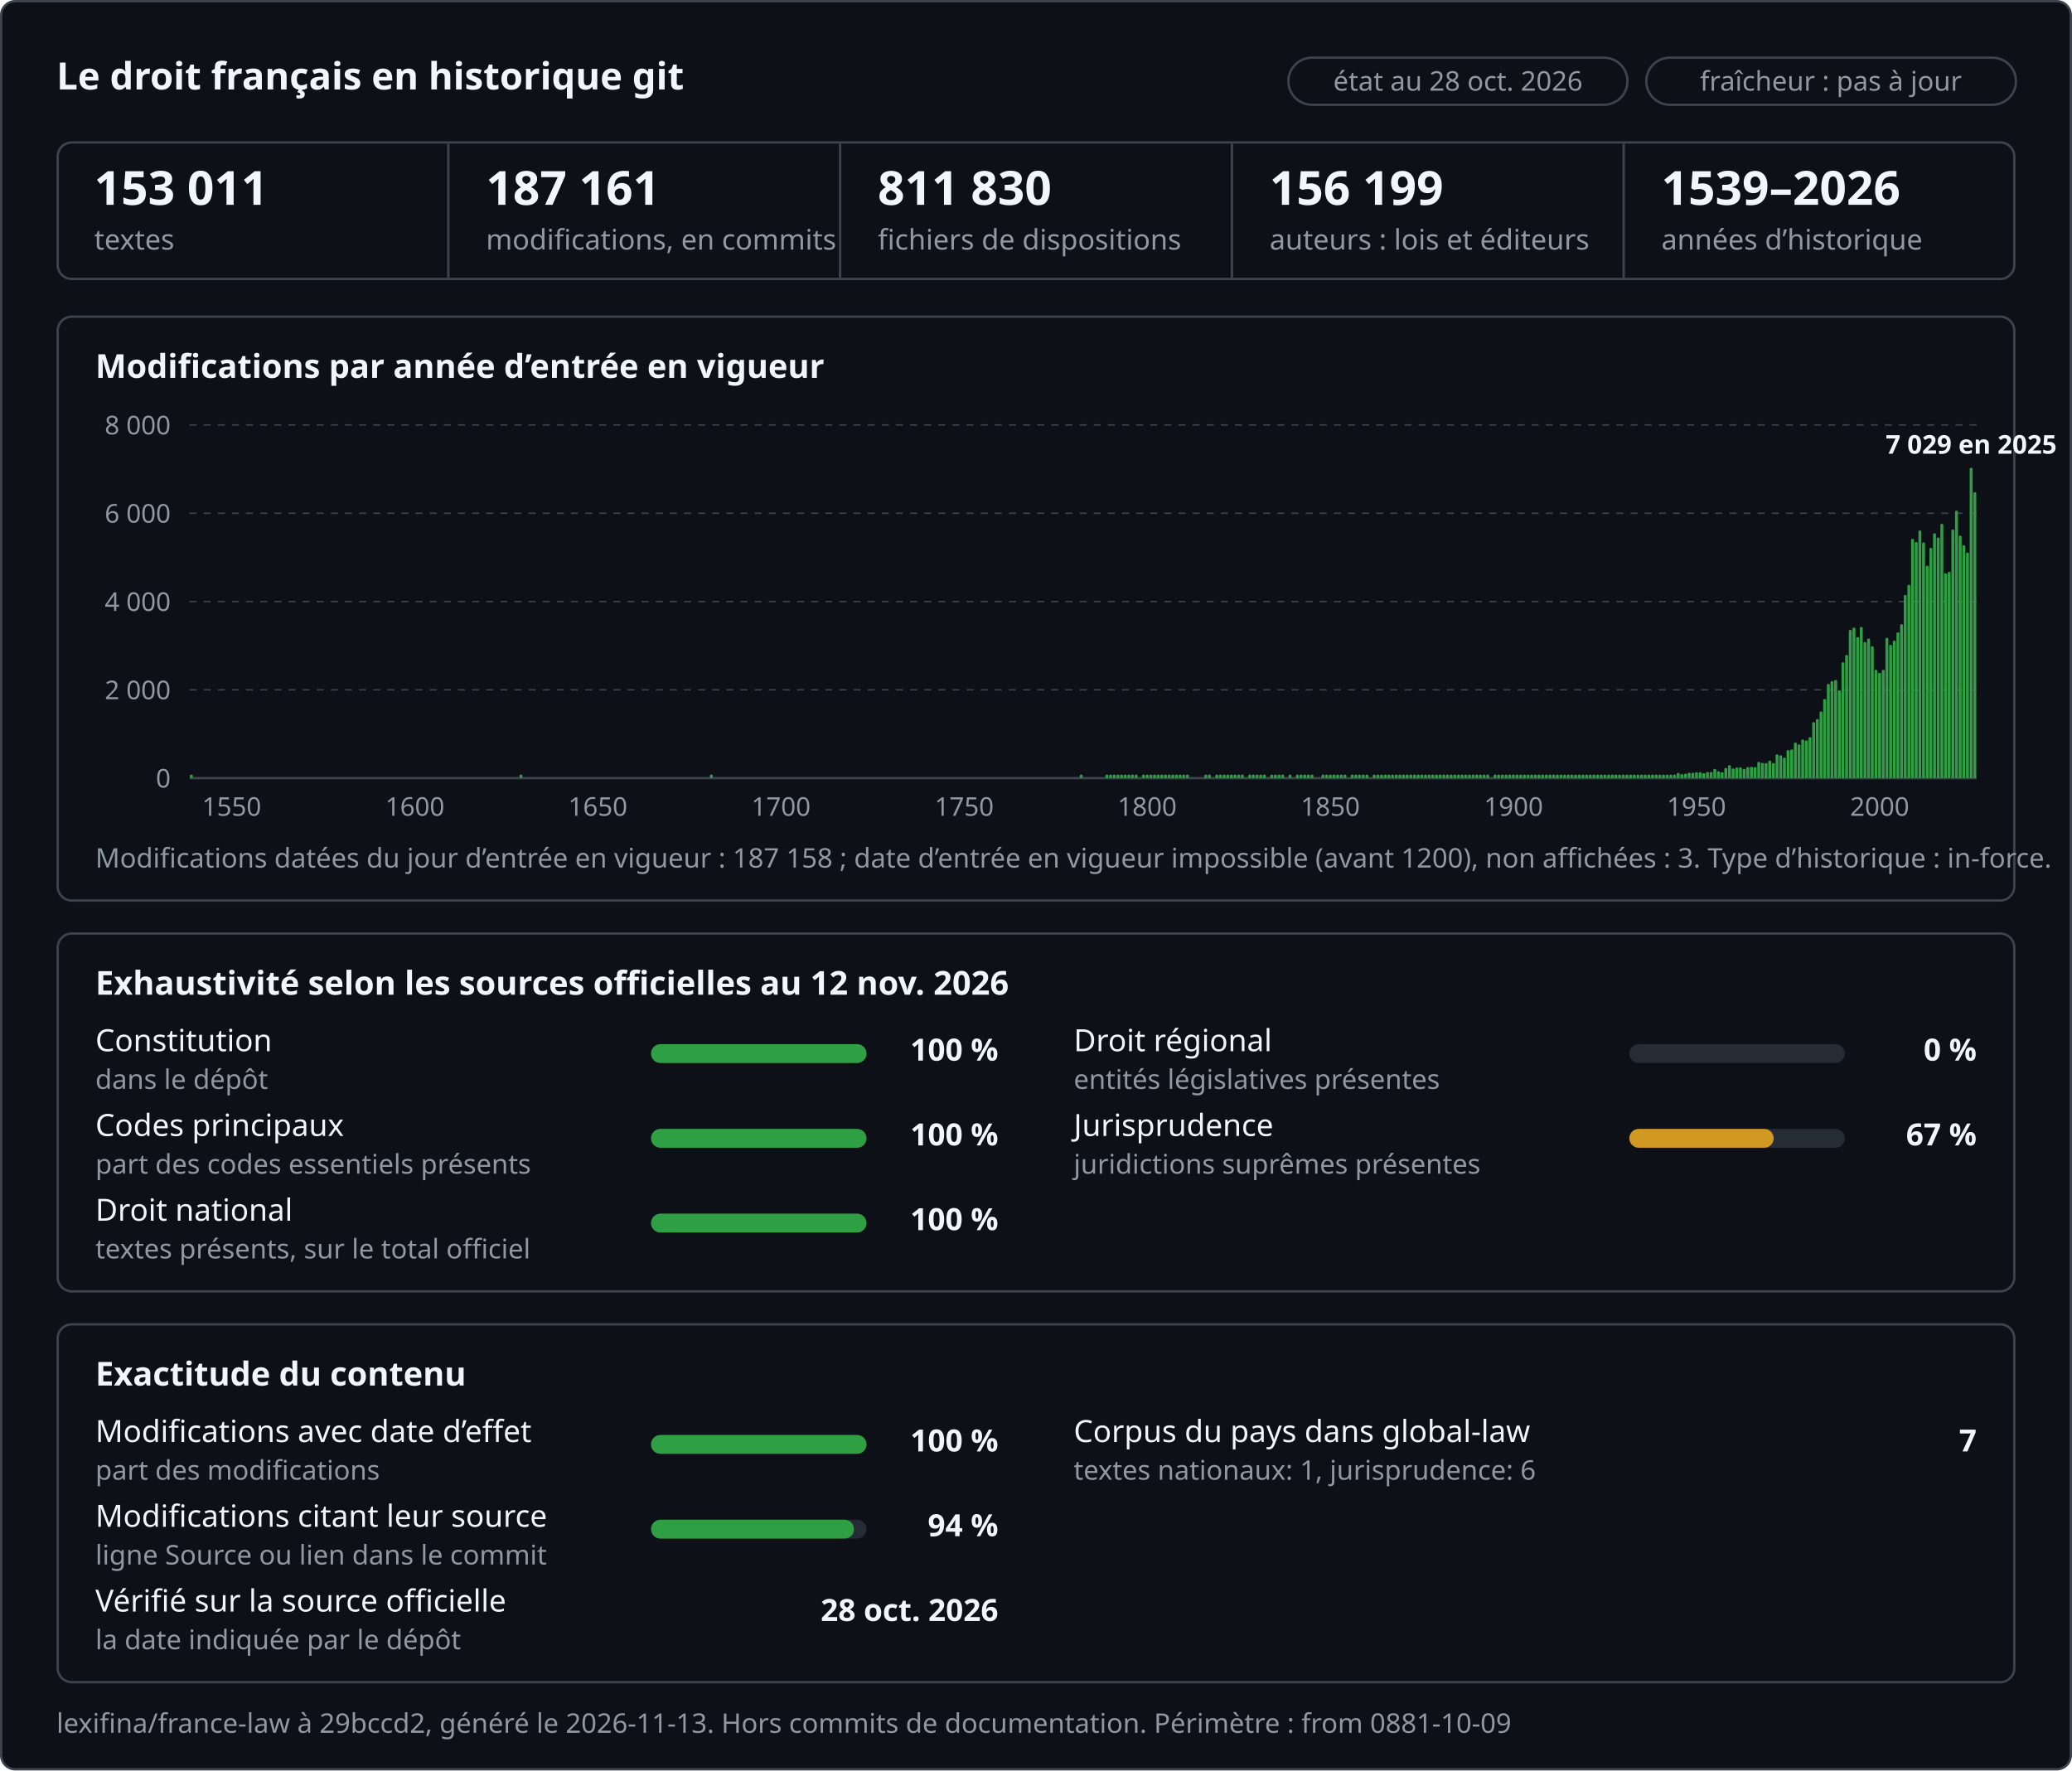
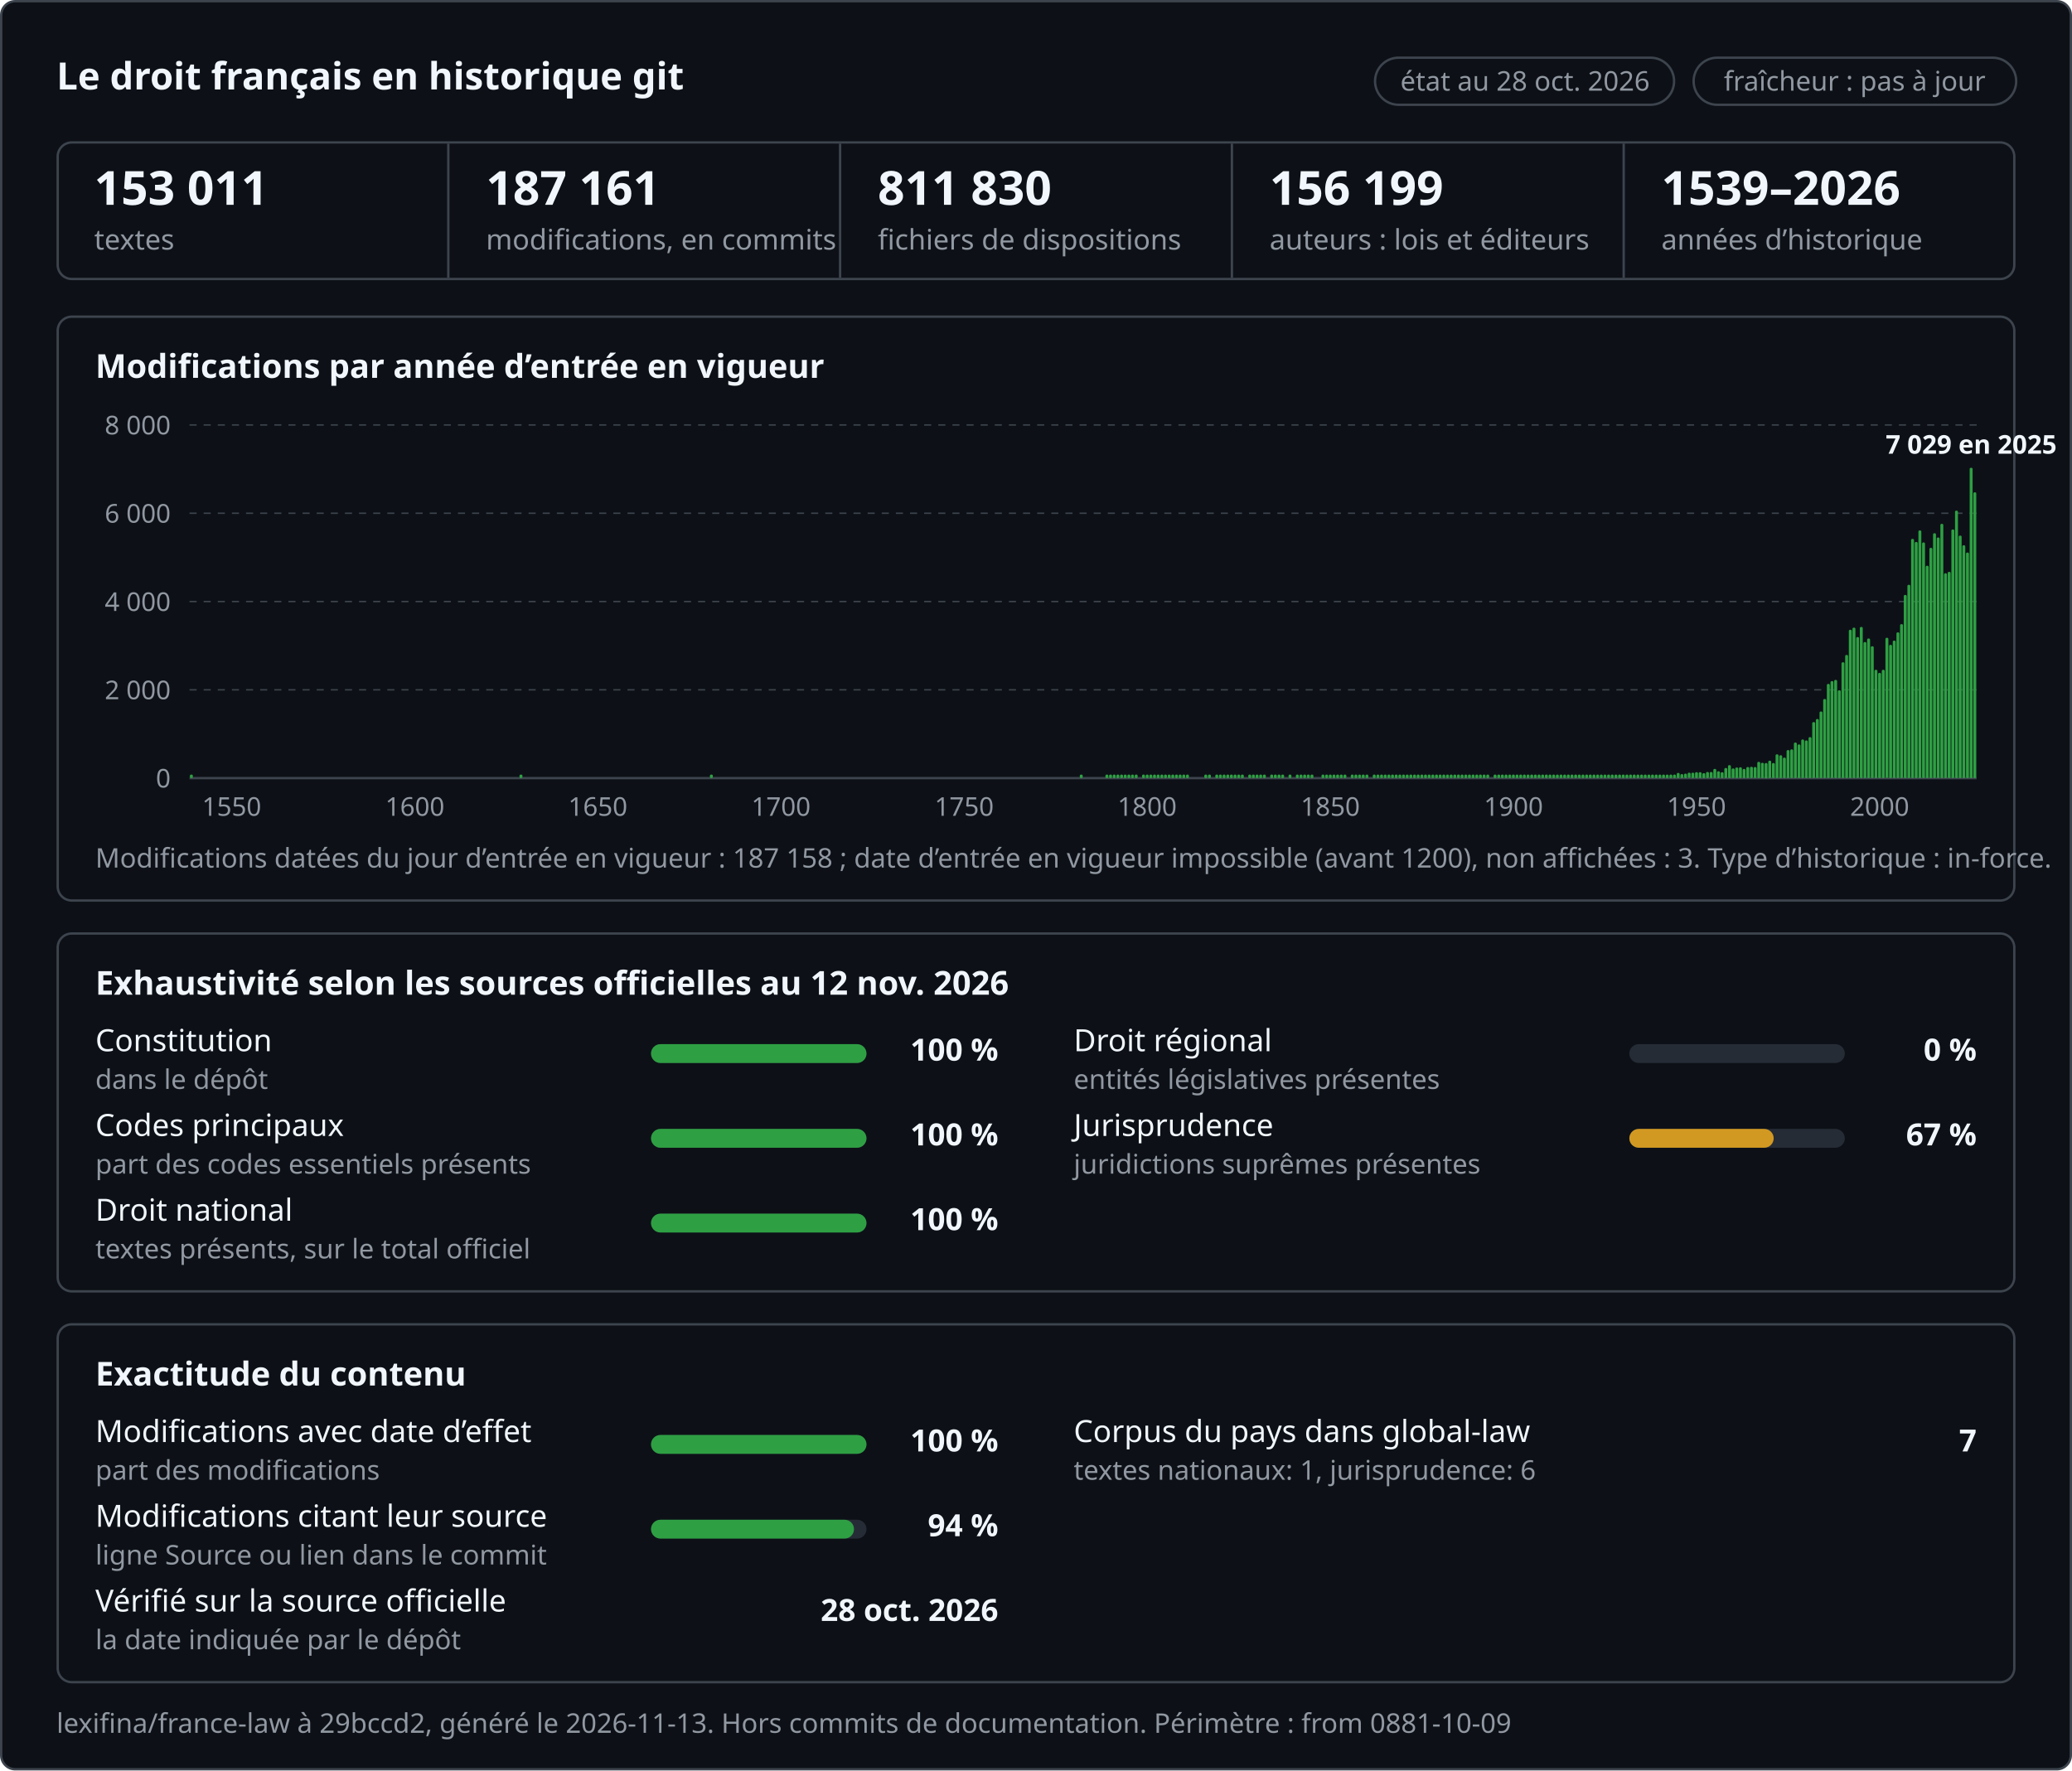
<svg xmlns="http://www.w3.org/2000/svg" width="880" height="752" viewBox="0 0 880 752" font-family="-apple-system,BlinkMacSystemFont,Segoe UI,Noto Sans,Helvetica,Arial,sans-serif">
  <rect x="0.5" y="0.5" width="879" height="751" rx="6" fill="#0d1117" stroke="#3d444d" />
  <text x="24" y="38" font-size="16" font-weight="600" fill="#f0f6fc">Le droit français en historique git</text>
-   <rect x="547.2" y="24.5" width="144" height="20" rx="10" fill="none" stroke="#3d444d" />
-   <text x="619.2" y="38.5" font-size="11.5" font-weight="500" text-anchor="middle" fill="#9198a1">état au 28 oct. 2026</text>
-   <rect x="699.2" y="24.5" width="157" height="20" rx="10" fill="none" stroke="#3d444d" />
-   <text x="777.6" y="38.5" font-size="11.5" font-weight="500" text-anchor="middle" fill="#9198a1">fraîcheur : pas à jour</text>
+   <rect x="584.0" y="24.5" width="127" height="20" rx="10" fill="none" stroke="#3d444d" />
+   <text x="647.7" y="38.5" font-size="11.5" font-weight="500" text-anchor="middle" fill="#9198a1">état au 28 oct. 2026</text>
+   <rect x="719.3" y="24.5" width="137" height="20" rx="10" fill="none" stroke="#3d444d" />
+   <text x="787.7" y="38.5" font-size="11.5" font-weight="500" text-anchor="middle" fill="#9198a1">fraîcheur : pas à jour</text>
  <rect x="24.5" y="60.5" width="831" height="58" rx="6" fill="#0d1117" stroke="#3d444d" />
  <text x="40.0" y="87" font-size="20" font-weight="600" fill="#f0f6fc">153 011</text>
  <text x="40.0" y="106" font-size="12" fill="#9198a1">textes</text>
  <line x1="190.4" y1="61" x2="190.4" y2="118" stroke="#3d444d" />
  <text x="206.4" y="87" font-size="20" font-weight="600" fill="#f0f6fc">187 161</text>
  <text x="206.4" y="106" font-size="12" fill="#9198a1">modifications, en commits</text>
  <line x1="356.8" y1="61" x2="356.8" y2="118" stroke="#3d444d" />
  <text x="372.8" y="87" font-size="20" font-weight="600" fill="#f0f6fc">811 830</text>
  <text x="372.8" y="106" font-size="12" fill="#9198a1">fichiers de dispositions</text>
  <line x1="523.2" y1="61" x2="523.2" y2="118" stroke="#3d444d" />
  <text x="539.2" y="87" font-size="20" font-weight="600" fill="#f0f6fc">156 199</text>
  <text x="539.2" y="106" font-size="12" fill="#9198a1">auteurs : lois et éditeurs</text>
  <line x1="689.6" y1="61" x2="689.6" y2="118" stroke="#3d444d" />
  <text x="705.6" y="87" font-size="20" font-weight="600" fill="#f0f6fc">1539–2026</text>
  <text x="705.6" y="106" font-size="12" fill="#9198a1">années d’historique</text>
  <rect x="24.5" y="134.5" width="831" height="248" rx="6" fill="#0d1117" stroke="#3d444d" />
  <text x="40.5" y="160.5" font-size="14" font-weight="600" fill="#f0f6fc">Modifications par année d’entrée en vigueur</text>
  <line x1="80.5" y1="330.5" x2="839.5" y2="330.5" stroke="#3d444d" stroke-width="1" />
  <text x="72.5" y="334.5" font-size="11" text-anchor="end" fill="#9198a1">0</text>
  <line x1="80.5" y1="293.0" x2="839.5" y2="293.0" stroke="#3d444d" stroke-width="0.6" stroke-dasharray="3 3" />
  <text x="72.5" y="297.0" font-size="11" text-anchor="end" fill="#9198a1">2 000</text>
  <line x1="80.5" y1="255.5" x2="839.5" y2="255.5" stroke="#3d444d" stroke-width="0.6" stroke-dasharray="3 3" />
  <text x="72.5" y="259.5" font-size="11" text-anchor="end" fill="#9198a1">4 000</text>
  <line x1="80.5" y1="218.0" x2="839.5" y2="218.0" stroke="#3d444d" stroke-width="0.6" stroke-dasharray="3 3" />
  <text x="72.5" y="222.0" font-size="11" text-anchor="end" fill="#9198a1">6 000</text>
  <line x1="80.5" y1="180.5" x2="839.5" y2="180.5" stroke="#3d444d" stroke-width="0.6" stroke-dasharray="3 3" />
  <text x="72.5" y="184.5" font-size="11" text-anchor="end" fill="#9198a1">8 000</text>
  <rect x="80.66" y="329.0" width="1.24" height="1.5" rx="0.5" fill="#2ea043" />
  <text x="98.4" y="346.5" font-size="11" text-anchor="middle" fill="#9198a1">1550</text>
  <text x="176.2" y="346.5" font-size="11" text-anchor="middle" fill="#9198a1">1600</text>
  <rect x="220.64" y="329.0" width="1.24" height="1.5" rx="0.5" fill="#2ea043" />
  <text x="253.9" y="346.5" font-size="11" text-anchor="middle" fill="#9198a1">1650</text>
  <rect x="301.51" y="329.0" width="1.24" height="1.5" rx="0.5" fill="#2ea043" />
  <text x="331.7" y="346.5" font-size="11" text-anchor="middle" fill="#9198a1">1700</text>
  <text x="409.5" y="346.5" font-size="11" text-anchor="middle" fill="#9198a1">1750</text>
  <rect x="458.60" y="329.0" width="1.24" height="1.5" rx="0.5" fill="#2ea043" />
  <rect x="469.49" y="329.0" width="1.24" height="1.5" rx="0.5" fill="#2ea043" />
  <rect x="471.04" y="329.0" width="1.24" height="1.5" rx="0.5" fill="#2ea043" />
  <rect x="472.60" y="329.0" width="1.24" height="1.5" rx="0.5" fill="#2ea043" />
  <rect x="474.15" y="329.0" width="1.24" height="1.5" rx="0.5" fill="#2ea043" />
  <rect x="475.71" y="329.0" width="1.24" height="1.5" rx="0.5" fill="#2ea043" />
  <rect x="477.26" y="329.0" width="1.24" height="1.5" rx="0.5" fill="#2ea043" />
  <rect x="478.82" y="329.0" width="1.24" height="1.5" rx="0.5" fill="#2ea043" />
  <rect x="480.37" y="329.0" width="1.24" height="1.5" rx="0.5" fill="#2ea043" />
  <rect x="481.93" y="329.0" width="1.24" height="1.5" rx="0.5" fill="#2ea043" />
  <rect x="485.04" y="329.0" width="1.24" height="1.5" rx="0.5" fill="#2ea043" />
  <rect x="486.60" y="329.0" width="1.24" height="1.5" rx="0.5" fill="#2ea043" />
  <text x="487.2" y="346.5" font-size="11" text-anchor="middle" fill="#9198a1">1800</text>
  <rect x="488.15" y="329.0" width="1.24" height="1.5" rx="0.5" fill="#2ea043" />
  <rect x="489.71" y="329.0" width="1.24" height="1.5" rx="0.5" fill="#2ea043" />
  <rect x="491.26" y="329.0" width="1.24" height="1.5" rx="0.5" fill="#2ea043" />
  <rect x="492.82" y="329.0" width="1.24" height="1.5" rx="0.5" fill="#2ea043" />
  <rect x="494.37" y="329.0" width="1.24" height="1.5" rx="0.5" fill="#2ea043" />
  <rect x="495.93" y="329.0" width="1.24" height="1.5" rx="0.5" fill="#2ea043" />
  <rect x="497.48" y="329.0" width="1.24" height="1.5" rx="0.5" fill="#2ea043" />
  <rect x="499.04" y="329.0" width="1.24" height="1.5" rx="0.5" fill="#2ea043" />
  <rect x="500.59" y="329.0" width="1.24" height="1.5" rx="0.5" fill="#2ea043" />
  <rect x="502.15" y="329.0" width="1.24" height="1.5" rx="0.5" fill="#2ea043" />
  <rect x="503.70" y="329.0" width="1.24" height="1.5" rx="0.5" fill="#2ea043" />
  <rect x="511.48" y="329.0" width="1.24" height="1.5" rx="0.5" fill="#2ea043" />
  <rect x="513.04" y="329.0" width="1.24" height="1.5" rx="0.5" fill="#2ea043" />
  <rect x="516.15" y="329.0" width="1.24" height="1.5" rx="0.5" fill="#2ea043" />
  <rect x="517.70" y="329.0" width="1.24" height="1.5" rx="0.5" fill="#2ea043" />
  <rect x="519.26" y="329.0" width="1.24" height="1.5" rx="0.5" fill="#2ea043" />
  <rect x="520.81" y="329.0" width="1.24" height="1.5" rx="0.5" fill="#2ea043" />
  <rect x="522.37" y="329.0" width="1.24" height="1.5" rx="0.5" fill="#2ea043" />
  <rect x="523.92" y="329.0" width="1.24" height="1.5" rx="0.5" fill="#2ea043" />
  <rect x="525.48" y="329.0" width="1.24" height="1.5" rx="0.5" fill="#2ea043" />
  <rect x="527.03" y="329.0" width="1.24" height="1.5" rx="0.5" fill="#2ea043" />
  <rect x="530.15" y="329.0" width="1.24" height="1.5" rx="0.5" fill="#2ea043" />
  <rect x="531.70" y="329.0" width="1.24" height="1.5" rx="0.5" fill="#2ea043" />
  <rect x="533.26" y="329.0" width="1.24" height="1.5" rx="0.5" fill="#2ea043" />
  <rect x="534.81" y="329.0" width="1.24" height="1.5" rx="0.5" fill="#2ea043" />
  <rect x="536.37" y="329.0" width="1.24" height="1.5" rx="0.5" fill="#2ea043" />
  <rect x="539.48" y="329.0" width="1.24" height="1.5" rx="0.5" fill="#2ea043" />
  <rect x="541.03" y="329.0" width="1.24" height="1.5" rx="0.5" fill="#2ea043" />
  <rect x="542.59" y="329.0" width="1.24" height="1.5" rx="0.5" fill="#2ea043" />
  <rect x="544.14" y="329.0" width="1.24" height="1.5" rx="0.5" fill="#2ea043" />
  <rect x="547.25" y="329.0" width="1.24" height="1.5" rx="0.5" fill="#2ea043" />
  <rect x="550.36" y="329.0" width="1.24" height="1.5" rx="0.5" fill="#2ea043" />
  <rect x="551.92" y="329.0" width="1.24" height="1.5" rx="0.5" fill="#2ea043" />
  <rect x="553.48" y="329.0" width="1.24" height="1.5" rx="0.5" fill="#2ea043" />
  <rect x="555.03" y="329.0" width="1.24" height="1.5" rx="0.5" fill="#2ea043" />
  <rect x="556.59" y="329.0" width="1.24" height="1.5" rx="0.5" fill="#2ea043" />
  <rect x="561.25" y="329.0" width="1.24" height="1.5" rx="0.5" fill="#2ea043" />
  <rect x="562.81" y="329.0" width="1.24" height="1.5" rx="0.5" fill="#2ea043" />
  <rect x="564.36" y="329.0" width="1.24" height="1.5" rx="0.5" fill="#2ea043" />
  <text x="565.0" y="346.5" font-size="11" text-anchor="middle" fill="#9198a1">1850</text>
  <rect x="565.92" y="329.0" width="1.24" height="1.5" rx="0.5" fill="#2ea043" />
  <rect x="567.47" y="329.0" width="1.24" height="1.5" rx="0.5" fill="#2ea043" />
  <rect x="569.03" y="329.0" width="1.24" height="1.5" rx="0.5" fill="#2ea043" />
  <rect x="570.58" y="329.0" width="1.24" height="1.5" rx="0.5" fill="#2ea043" />
  <rect x="573.69" y="329.0" width="1.24" height="1.5" rx="0.5" fill="#2ea043" />
  <rect x="575.25" y="329.0" width="1.24" height="1.5" rx="0.5" fill="#2ea043" />
  <rect x="576.81" y="329.0" width="1.24" height="1.5" rx="0.5" fill="#2ea043" />
  <rect x="578.36" y="329.0" width="1.24" height="1.5" rx="0.5" fill="#2ea043" />
  <rect x="579.92" y="329.0" width="1.24" height="1.5" rx="0.5" fill="#2ea043" />
  <rect x="583.03" y="329.0" width="1.24" height="1.5" rx="0.5" fill="#2ea043" />
  <rect x="584.58" y="329.0" width="1.24" height="1.5" rx="0.5" fill="#2ea043" />
  <rect x="586.14" y="329.0" width="1.24" height="1.5" rx="0.5" fill="#2ea043" />
  <rect x="587.69" y="329.0" width="1.24" height="1.5" rx="0.5" fill="#2ea043" />
  <rect x="589.25" y="329.0" width="1.24" height="1.5" rx="0.5" fill="#2ea043" />
  <rect x="590.80" y="329.0" width="1.24" height="1.5" rx="0.5" fill="#2ea043" />
  <rect x="592.36" y="329.0" width="1.24" height="1.5" rx="0.5" fill="#2ea043" />
  <rect x="593.91" y="329.0" width="1.24" height="1.5" rx="0.5" fill="#2ea043" />
  <rect x="595.47" y="329.0" width="1.24" height="1.5" rx="0.5" fill="#2ea043" />
  <rect x="597.02" y="329.0" width="1.24" height="1.5" rx="0.5" fill="#2ea043" />
  <rect x="598.58" y="329.0" width="1.24" height="1.5" rx="0.5" fill="#2ea043" />
  <rect x="600.14" y="329.0" width="1.24" height="1.5" rx="0.5" fill="#2ea043" />
  <rect x="601.69" y="329.0" width="1.24" height="1.5" rx="0.5" fill="#2ea043" />
  <rect x="603.25" y="329.0" width="1.24" height="1.5" rx="0.5" fill="#2ea043" />
  <rect x="604.80" y="329.0" width="1.24" height="1.5" rx="0.5" fill="#2ea043" />
  <rect x="606.36" y="329.0" width="1.24" height="1.5" rx="0.5" fill="#2ea043" />
  <rect x="607.91" y="329.0" width="1.24" height="1.5" rx="0.5" fill="#2ea043" />
  <rect x="609.47" y="329.0" width="1.24" height="1.5" rx="0.5" fill="#2ea043" />
  <rect x="611.02" y="329.0" width="1.24" height="1.5" rx="0.5" fill="#2ea043" />
  <rect x="612.58" y="329.0" width="1.24" height="1.5" rx="0.5" fill="#2ea043" />
  <rect x="614.13" y="329.0" width="1.24" height="1.5" rx="0.5" fill="#2ea043" />
  <rect x="615.69" y="329.0" width="1.24" height="1.5" rx="0.5" fill="#2ea043" />
  <rect x="617.24" y="329.0" width="1.24" height="1.5" rx="0.5" fill="#2ea043" />
  <rect x="618.80" y="329.0" width="1.24" height="1.5" rx="0.5" fill="#2ea043" />
  <rect x="620.35" y="329.0" width="1.24" height="1.5" rx="0.5" fill="#2ea043" />
  <rect x="621.91" y="329.0" width="1.24" height="1.5" rx="0.5" fill="#2ea043" />
  <rect x="623.46" y="329.0" width="1.24" height="1.5" rx="0.5" fill="#2ea043" />
  <rect x="625.02" y="329.0" width="1.24" height="1.5" rx="0.5" fill="#2ea043" />
  <rect x="626.58" y="329.0" width="1.24" height="1.5" rx="0.5" fill="#2ea043" />
  <rect x="628.13" y="329.0" width="1.24" height="1.5" rx="0.5" fill="#2ea043" />
  <rect x="629.69" y="329.0" width="1.24" height="1.5" rx="0.5" fill="#2ea043" />
  <rect x="631.24" y="329.0" width="1.24" height="1.5" rx="0.5" fill="#2ea043" />
  <rect x="634.35" y="329.0" width="1.24" height="1.5" rx="0.5" fill="#2ea043" />
  <rect x="635.91" y="329.0" width="1.24" height="1.5" rx="0.5" fill="#2ea043" />
  <rect x="637.46" y="329.0" width="1.24" height="1.5" rx="0.5" fill="#2ea043" />
  <rect x="639.02" y="329.0" width="1.24" height="1.5" rx="0.5" fill="#2ea043" />
  <rect x="640.57" y="329.0" width="1.24" height="1.5" rx="0.5" fill="#2ea043" />
  <rect x="642.13" y="329.0" width="1.24" height="1.5" rx="0.5" fill="#2ea043" />
  <text x="642.8" y="346.5" font-size="11" text-anchor="middle" fill="#9198a1">1900</text>
  <rect x="643.68" y="329.0" width="1.24" height="1.5" rx="0.5" fill="#2ea043" />
  <rect x="645.24" y="329.0" width="1.24" height="1.5" rx="0.5" fill="#2ea043" />
  <rect x="646.79" y="329.0" width="1.24" height="1.5" rx="0.5" fill="#2ea043" />
  <rect x="648.35" y="329.0" width="1.24" height="1.5" rx="0.5" fill="#2ea043" />
  <rect x="649.91" y="329.0" width="1.24" height="1.5" rx="0.5" fill="#2ea043" />
  <rect x="651.46" y="329.0" width="1.24" height="1.5" rx="0.5" fill="#2ea043" />
  <rect x="653.02" y="329.0" width="1.24" height="1.5" rx="0.5" fill="#2ea043" />
  <rect x="654.57" y="329.0" width="1.24" height="1.5" rx="0.5" fill="#2ea043" />
  <rect x="656.13" y="329.0" width="1.24" height="1.5" rx="0.5" fill="#2ea043" />
  <rect x="657.68" y="329.0" width="1.24" height="1.5" rx="0.5" fill="#2ea043" />
  <rect x="659.24" y="329.0" width="1.24" height="1.5" rx="0.5" fill="#2ea043" />
  <rect x="660.79" y="329.0" width="1.24" height="1.5" rx="0.5" fill="#2ea043" />
  <rect x="662.35" y="329.0" width="1.24" height="1.5" rx="0.5" fill="#2ea043" />
  <rect x="663.90" y="329.0" width="1.24" height="1.5" rx="0.5" fill="#2ea043" />
  <rect x="665.46" y="329.0" width="1.24" height="1.5" rx="0.5" fill="#2ea043" />
  <rect x="667.01" y="329.0" width="1.24" height="1.5" rx="0.5" fill="#2ea043" />
  <rect x="668.57" y="329.0" width="1.24" height="1.5" rx="0.5" fill="#2ea043" />
  <rect x="670.12" y="329.0" width="1.24" height="1.5" rx="0.5" fill="#2ea043" />
  <rect x="671.68" y="329.0" width="1.24" height="1.5" rx="0.5" fill="#2ea043" />
  <rect x="673.24" y="329.0" width="1.24" height="1.5" rx="0.5" fill="#2ea043" />
  <rect x="674.79" y="329.0" width="1.24" height="1.5" rx="0.5" fill="#2ea043" />
  <rect x="676.35" y="329.0" width="1.24" height="1.5" rx="0.5" fill="#2ea043" />
  <rect x="677.90" y="329.0" width="1.24" height="1.5" rx="0.5" fill="#2ea043" />
  <rect x="679.46" y="329.0" width="1.24" height="1.5" rx="0.5" fill="#2ea043" />
  <rect x="681.01" y="329.0" width="1.24" height="1.5" rx="0.5" fill="#2ea043" />
  <rect x="682.57" y="329.0" width="1.24" height="1.5" rx="0.5" fill="#2ea043" />
  <rect x="684.12" y="329.0" width="1.24" height="1.5" rx="0.5" fill="#2ea043" />
  <rect x="685.68" y="329.0" width="1.24" height="1.5" rx="0.5" fill="#2ea043" />
  <rect x="687.23" y="329.0" width="1.24" height="1.5" rx="0.5" fill="#2ea043" />
  <rect x="688.79" y="329.0" width="1.24" height="1.5" rx="0.5" fill="#2ea043" />
  <rect x="690.34" y="329.0" width="1.24" height="1.5" rx="0.5" fill="#2ea043" />
  <rect x="691.90" y="329.0" width="1.24" height="1.5" rx="0.5" fill="#2ea043" />
  <rect x="693.45" y="329.0" width="1.24" height="1.5" rx="0.5" fill="#2ea043" />
  <rect x="695.01" y="329.0" width="1.24" height="1.5" rx="0.5" fill="#2ea043" />
  <rect x="696.57" y="329.0" width="1.24" height="1.5" rx="0.5" fill="#2ea043" />
  <rect x="698.12" y="329.0" width="1.24" height="1.5" rx="0.5" fill="#2ea043" />
  <rect x="699.68" y="329.0" width="1.24" height="1.5" rx="0.5" fill="#2ea043" />
  <rect x="701.23" y="329.0" width="1.24" height="1.5" rx="0.5" fill="#2ea043" />
  <rect x="702.79" y="329.0" width="1.24" height="1.5" rx="0.5" fill="#2ea043" />
  <rect x="704.34" y="329.0" width="1.24" height="1.5" rx="0.5" fill="#2ea043" />
  <rect x="705.90" y="329.0" width="1.24" height="1.5" rx="0.5" fill="#2ea043" />
  <rect x="707.45" y="329.0" width="1.24" height="1.5" rx="0.5" fill="#2ea043" />
  <rect x="709.01" y="329.0" width="1.24" height="1.5" rx="0.5" fill="#2ea043" />
  <rect x="710.56" y="329.0" width="1.24" height="1.5" rx="0.5" fill="#2ea043" />
  <rect x="712.12" y="328.3" width="1.24" height="2.2" rx="0.5" fill="#2ea043" />
  <rect x="713.67" y="328.8" width="1.24" height="1.7" rx="0.5" fill="#2ea043" />
  <rect x="715.23" y="328.6" width="1.24" height="1.9" rx="0.5" fill="#2ea043" />
  <rect x="716.78" y="328.2" width="1.24" height="2.2" rx="0.5" fill="#2ea043" />
  <rect x="718.34" y="328.2" width="1.24" height="2.3" rx="0.5" fill="#2ea043" />
  <rect x="719.90" y="328.0" width="1.24" height="2.5" rx="0.5" fill="#2ea043" />
  <text x="720.5" y="346.5" font-size="11" text-anchor="middle" fill="#9198a1">1950</text>
  <rect x="721.45" y="328.0" width="1.24" height="2.5" rx="0.5" fill="#2ea043" />
  <rect x="723.01" y="328.4" width="1.24" height="2.1" rx="0.5" fill="#2ea043" />
  <rect x="724.56" y="327.9" width="1.24" height="2.6" rx="0.5" fill="#2ea043" />
  <rect x="726.12" y="327.9" width="1.24" height="2.6" rx="0.5" fill="#2ea043" />
  <rect x="727.67" y="326.6" width="1.24" height="3.9" rx="0.5" fill="#2ea043" />
  <rect x="729.23" y="327.6" width="1.24" height="2.9" rx="0.5" fill="#2ea043" />
  <rect x="730.78" y="328.0" width="1.24" height="2.5" rx="0.5" fill="#2ea043" />
  <rect x="732.34" y="326.2" width="1.24" height="4.3" rx="0.5" fill="#2ea043" />
  <rect x="733.89" y="325.0" width="1.24" height="5.5" rx="0.5" fill="#2ea043" />
  <rect x="735.45" y="326.4" width="1.24" height="4.1" rx="0.5" fill="#2ea043" />
  <rect x="737.00" y="326.0" width="1.24" height="4.5" rx="0.5" fill="#2ea043" />
  <rect x="738.56" y="325.9" width="1.24" height="4.6" rx="0.5" fill="#2ea043" />
  <rect x="740.11" y="326.6" width="1.24" height="3.9" rx="0.5" fill="#2ea043" />
  <rect x="741.67" y="325.8" width="1.24" height="4.7" rx="0.5" fill="#2ea043" />
  <rect x="743.23" y="325.7" width="1.24" height="4.8" rx="0.5" fill="#2ea043" />
  <rect x="744.78" y="325.8" width="1.24" height="4.7" rx="0.5" fill="#2ea043" />
  <rect x="746.34" y="323.6" width="1.24" height="6.9" rx="0.5" fill="#2ea043" />
  <rect x="747.89" y="324.0" width="1.24" height="6.5" rx="0.5" fill="#2ea043" />
  <rect x="749.45" y="324.1" width="1.24" height="6.5" rx="0.5" fill="#2ea043" />
  <rect x="751.00" y="323.1" width="1.24" height="7.4" rx="0.5" fill="#2ea043" />
  <rect x="752.56" y="324.1" width="1.24" height="6.4" rx="0.5" fill="#2ea043" />
  <rect x="754.11" y="320.4" width="1.24" height="10.1" rx="0.5" fill="#2ea043" />
  <rect x="755.67" y="320.8" width="1.24" height="9.7" rx="0.5" fill="#2ea043" />
  <rect x="757.22" y="321.8" width="1.24" height="8.7" rx="0.5" fill="#2ea043" />
  <rect x="758.78" y="318.6" width="1.24" height="11.9" rx="0.5" fill="#2ea043" />
  <rect x="760.33" y="318.3" width="1.24" height="12.2" rx="0.5" fill="#2ea043" />
  <rect x="761.89" y="315.4" width="1.24" height="15.1" rx="0.5" fill="#2ea043" />
  <rect x="763.44" y="316.2" width="1.24" height="14.3" rx="0.5" fill="#2ea043" />
  <rect x="765.00" y="314.1" width="1.24" height="16.4" rx="0.5" fill="#2ea043" />
  <rect x="766.56" y="314.5" width="1.24" height="16.0" rx="0.5" fill="#2ea043" />
  <rect x="768.11" y="313.1" width="1.24" height="17.4" rx="0.5" fill="#2ea043" />
  <rect x="769.67" y="306.7" width="1.24" height="23.8" rx="0.5" fill="#2ea043" />
  <rect x="771.22" y="305.4" width="1.24" height="25.1" rx="0.5" fill="#2ea043" />
  <rect x="772.78" y="302.2" width="1.24" height="28.3" rx="0.5" fill="#2ea043" />
  <rect x="774.33" y="296.9" width="1.24" height="33.6" rx="0.5" fill="#2ea043" />
  <rect x="775.89" y="290.5" width="1.24" height="40.0" rx="0.5" fill="#2ea043" />
  <rect x="777.44" y="289.3" width="1.24" height="41.2" rx="0.5" fill="#2ea043" />
  <rect x="779.00" y="288.8" width="1.24" height="41.7" rx="0.5" fill="#2ea043" />
  <rect x="780.55" y="293.2" width="1.24" height="37.3" rx="0.5" fill="#2ea043" />
  <rect x="782.11" y="281.3" width="1.24" height="49.2" rx="0.5" fill="#2ea043" />
  <rect x="783.66" y="278.2" width="1.24" height="52.3" rx="0.5" fill="#2ea043" />
  <rect x="785.22" y="267.5" width="1.24" height="63.0" rx="0.5" fill="#2ea043" />
  <rect x="786.77" y="266.6" width="1.24" height="63.9" rx="0.5" fill="#2ea043" />
  <rect x="788.33" y="270.6" width="1.24" height="59.9" rx="0.5" fill="#2ea043" />
  <rect x="789.89" y="266.3" width="1.24" height="64.2" rx="0.5" fill="#2ea043" />
  <rect x="791.44" y="272.7" width="1.24" height="57.8" rx="0.5" fill="#2ea043" />
  <rect x="793.00" y="271.2" width="1.24" height="59.3" rx="0.5" fill="#2ea043" />
  <rect x="794.55" y="274.5" width="1.24" height="56.0" rx="0.5" fill="#2ea043" />
  <rect x="796.11" y="284.5" width="1.24" height="46.0" rx="0.5" fill="#2ea043" />
  <rect x="797.66" y="285.8" width="1.24" height="44.7" rx="0.5" fill="#2ea043" />
  <text x="798.3" y="346.5" font-size="11" text-anchor="middle" fill="#9198a1">2000</text>
  <rect x="799.22" y="284.5" width="1.24" height="46.0" rx="0.5" fill="#2ea043" />
  <rect x="800.77" y="270.9" width="1.24" height="59.5" rx="0.5" fill="#2ea043" />
  <rect x="802.33" y="273.9" width="1.24" height="56.6" rx="0.5" fill="#2ea043" />
  <rect x="803.88" y="272.1" width="1.24" height="58.4" rx="0.5" fill="#2ea043" />
  <rect x="805.44" y="268.6" width="1.24" height="61.9" rx="0.5" fill="#2ea043" />
  <rect x="806.99" y="265.1" width="1.24" height="65.4" rx="0.5" fill="#2ea043" />
  <rect x="808.55" y="252.7" width="1.24" height="77.8" rx="0.5" fill="#2ea043" />
  <rect x="810.10" y="248.4" width="1.24" height="82.1" rx="0.5" fill="#2ea043" />
  <rect x="811.66" y="228.9" width="1.24" height="101.6" rx="0.5" fill="#2ea043" />
  <rect x="813.21" y="230.2" width="1.24" height="100.3" rx="0.5" fill="#2ea043" />
  <rect x="814.77" y="225.3" width="1.24" height="105.2" rx="0.5" fill="#2ea043" />
  <rect x="816.33" y="230.4" width="1.24" height="100.1" rx="0.5" fill="#2ea043" />
  <rect x="817.88" y="240.3" width="1.24" height="90.2" rx="0.5" fill="#2ea043" />
  <rect x="819.44" y="232.7" width="1.24" height="97.8" rx="0.5" fill="#2ea043" />
  <rect x="820.99" y="226.5" width="1.24" height="104.0" rx="0.5" fill="#2ea043" />
  <rect x="822.55" y="228.3" width="1.24" height="102.2" rx="0.5" fill="#2ea043" />
  <rect x="824.10" y="222.5" width="1.24" height="108.0" rx="0.5" fill="#2ea043" />
  <rect x="825.66" y="243.5" width="1.24" height="87.0" rx="0.5" fill="#2ea043" />
  <rect x="827.21" y="242.9" width="1.24" height="87.6" rx="0.5" fill="#2ea043" />
  <rect x="828.77" y="224.9" width="1.24" height="105.6" rx="0.5" fill="#2ea043" />
  <rect x="830.32" y="216.9" width="1.24" height="113.6" rx="0.5" fill="#2ea043" />
  <rect x="831.88" y="227.5" width="1.24" height="103.0" rx="0.5" fill="#2ea043" />
  <rect x="833.43" y="231.6" width="1.24" height="98.9" rx="0.5" fill="#2ea043" />
  <rect x="834.99" y="234.7" width="1.24" height="95.8" rx="0.5" fill="#2ea043" />
  <rect x="836.54" y="198.7" width="1.24" height="131.8" rx="0.5" fill="#2ea043" />
  <text x="837.2" y="192.7" font-size="11" font-weight="600" text-anchor="middle" fill="#f0f6fc">7 029 en 2025</text>
  <rect x="838.10" y="209.1" width="1.24" height="121.4" rx="0.5" fill="#2ea043" />
-   <text x="40.5" y="368.5" font-size="11.5" fill="#9198a1">Modifications datées du jour d’entrée en vigueur : 187 158 ; date d’entrée en vigueur impossible (avant 1200), non affichées : 3. Type d’historique : in-force.</text>
+   <text x="40.5" y="368.5" font-size="11.5" fill="#9198a1" textLength="799" lengthAdjust="spacingAndGlyphs">Modifications datées du jour d’entrée en vigueur : 187 158 ; date d’entrée en vigueur impossible (avant 1200), non affichées : 3. Type d’historique : in-force.</text>
  <rect x="24.5" y="396.5" width="831" height="152" rx="6" fill="#0d1117" stroke="#3d444d" />
  <text x="40.5" y="422.5" font-size="14" font-weight="600" fill="#f0f6fc">Exhaustivité selon les sources officielles au 12 nov. 2026</text>
  <text x="40.5" y="446.5" font-size="13" fill="#f0f6fc">Constitution</text>
  <text x="40.5" y="462.5" font-size="11.5" fill="#9198a1">dans le dépôt</text>
  <g>
    <rect x="276.5" y="443.5" width="91.5" height="8" rx="4" fill="#262c36" />
    <rect x="276.5" y="443.5" width="91.5" height="8" rx="4" fill="#2ea043" />
  </g>
  <text x="424.0" y="450.5" font-size="13" font-weight="600" text-anchor="end" fill="#f0f6fc">100 %</text>
  <text x="40.5" y="482.5" font-size="13" fill="#f0f6fc">Codes principaux</text>
  <text x="40.5" y="498.5" font-size="11.5" fill="#9198a1">part des codes essentiels présents</text>
  <g>
    <rect x="276.5" y="479.5" width="91.5" height="8" rx="4" fill="#262c36" />
    <rect x="276.5" y="479.5" width="91.5" height="8" rx="4" fill="#2ea043" />
  </g>
  <text x="424.0" y="486.5" font-size="13" font-weight="600" text-anchor="end" fill="#f0f6fc">100 %</text>
  <text x="40.5" y="518.5" font-size="13" fill="#f0f6fc">Droit national</text>
  <text x="40.5" y="534.5" font-size="11.5" fill="#9198a1">textes présents, sur le total officiel</text>
  <g>
    <rect x="276.5" y="515.5" width="91.5" height="8" rx="4" fill="#262c36" />
    <rect x="276.5" y="515.5" width="91.5" height="8" rx="4" fill="#2ea043" />
  </g>
  <text x="424.0" y="522.5" font-size="13" font-weight="600" text-anchor="end" fill="#f0f6fc">100 %</text>
  <text x="456.0" y="446.5" font-size="13" fill="#f0f6fc">Droit régional</text>
  <text x="456.0" y="462.5" font-size="11.5" fill="#9198a1">entités législatives présentes</text>
  <g>
    <rect x="692.0" y="443.5" width="91.5" height="8" rx="4" fill="#262c36" />
  </g>
  <text x="839.5" y="450.5" font-size="13" font-weight="600" text-anchor="end" fill="#f0f6fc">0 %</text>
  <text x="456.0" y="482.5" font-size="13" fill="#f0f6fc">Jurisprudence</text>
  <text x="456.0" y="498.5" font-size="11.5" fill="#9198a1">juridictions suprêmes présentes</text>
  <g>
    <rect x="692.0" y="479.5" width="91.5" height="8" rx="4" fill="#262c36" />
    <rect x="692.0" y="479.5" width="61.3" height="8" rx="4" fill="#d29922" />
  </g>
  <text x="839.5" y="486.5" font-size="13" font-weight="600" text-anchor="end" fill="#f0f6fc">67 %</text>
  <rect x="24.5" y="562.5" width="831" height="152" rx="6" fill="#0d1117" stroke="#3d444d" />
  <text x="40.5" y="588.5" font-size="14" font-weight="600" fill="#f0f6fc">Exactitude du contenu</text>
  <text x="40.5" y="612.5" font-size="13" fill="#f0f6fc">Modifications avec date d’effet</text>
  <text x="40.5" y="628.5" font-size="11.5" fill="#9198a1">part des modifications</text>
  <g>
    <rect x="276.5" y="609.5" width="91.5" height="8" rx="4" fill="#262c36" />
    <rect x="276.5" y="609.5" width="91.5" height="8" rx="4" fill="#2ea043" />
  </g>
  <text x="424.0" y="616.5" font-size="13" font-weight="600" text-anchor="end" fill="#f0f6fc">100 %</text>
  <text x="40.5" y="648.5" font-size="13" fill="#f0f6fc">Modifications citant leur source</text>
  <text x="40.5" y="664.5" font-size="11.5" fill="#9198a1">ligne Source ou lien dans le commit</text>
  <g>
    <rect x="276.5" y="645.5" width="91.5" height="8" rx="4" fill="#262c36" />
    <rect x="276.5" y="645.5" width="86.2" height="8" rx="4" fill="#2ea043" />
  </g>
  <text x="424.0" y="652.5" font-size="13" font-weight="600" text-anchor="end" fill="#f0f6fc">94 %</text>
  <text x="40.5" y="684.5" font-size="13" fill="#f0f6fc">Vérifié sur la source officielle</text>
  <text x="40.5" y="700.5" font-size="11.5" fill="#9198a1">la date indiquée par le dépôt</text>
  <text x="424.0" y="688.5" font-size="13" font-weight="600" text-anchor="end" fill="#f0f6fc">28 oct. 2026</text>
  <text x="456.0" y="612.5" font-size="13" fill="#f0f6fc">Corpus du pays dans global-law</text>
  <text x="456.0" y="628.5" font-size="11.5" fill="#9198a1">textes nationaux: 1, jurisprudence: 6</text>
  <text x="839.5" y="616.5" font-size="13" font-weight="600" text-anchor="end" fill="#f0f6fc">7</text>
  <text x="24" y="736" font-size="11.5" fill="#9198a1">lexifina/france-law à 29bccd2, généré le 2026-11-13. Hors commits de documentation. Périmètre : from 0881-10-09</text>
</svg>
